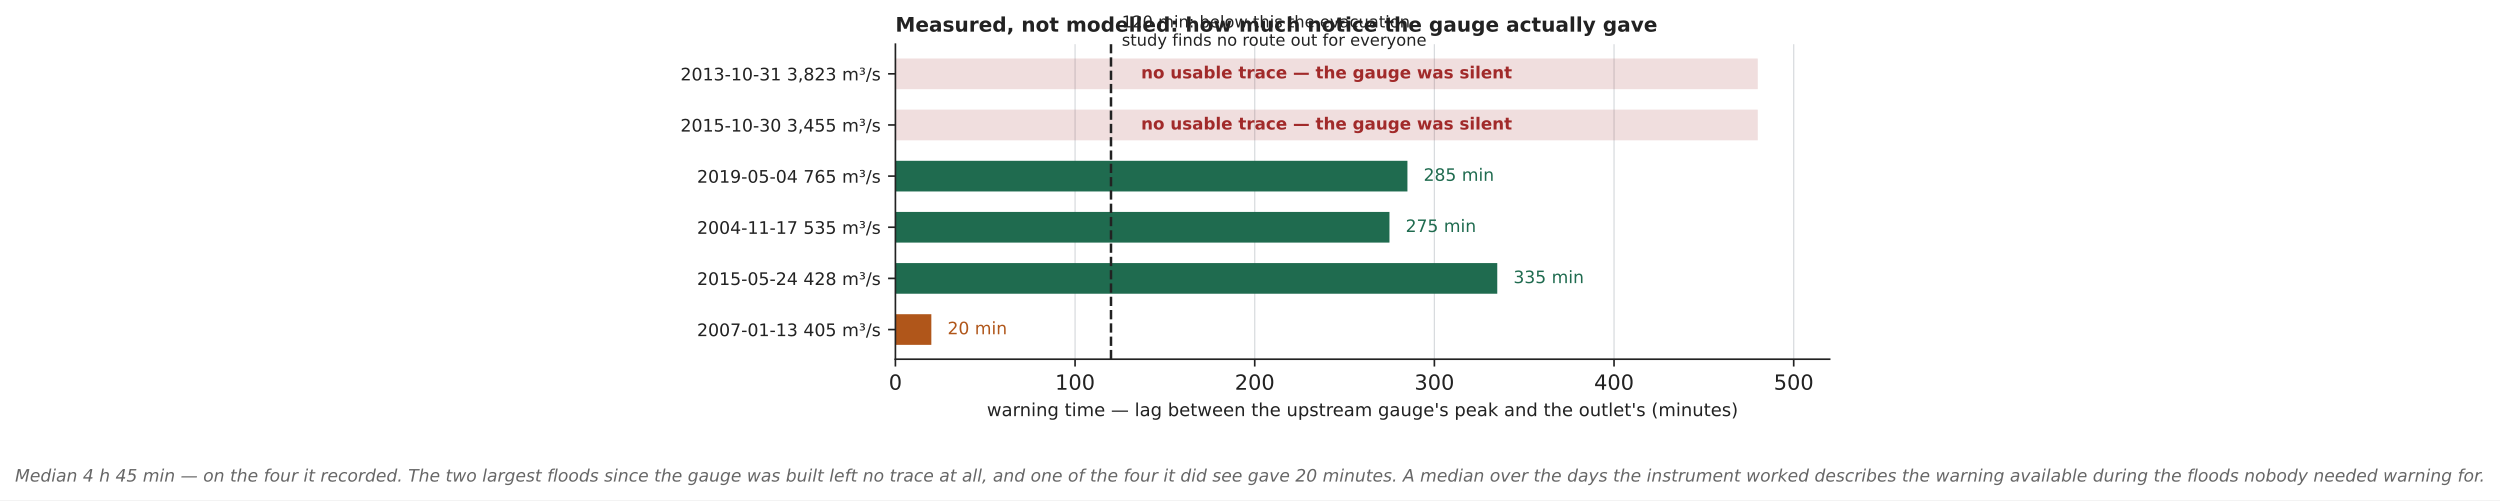
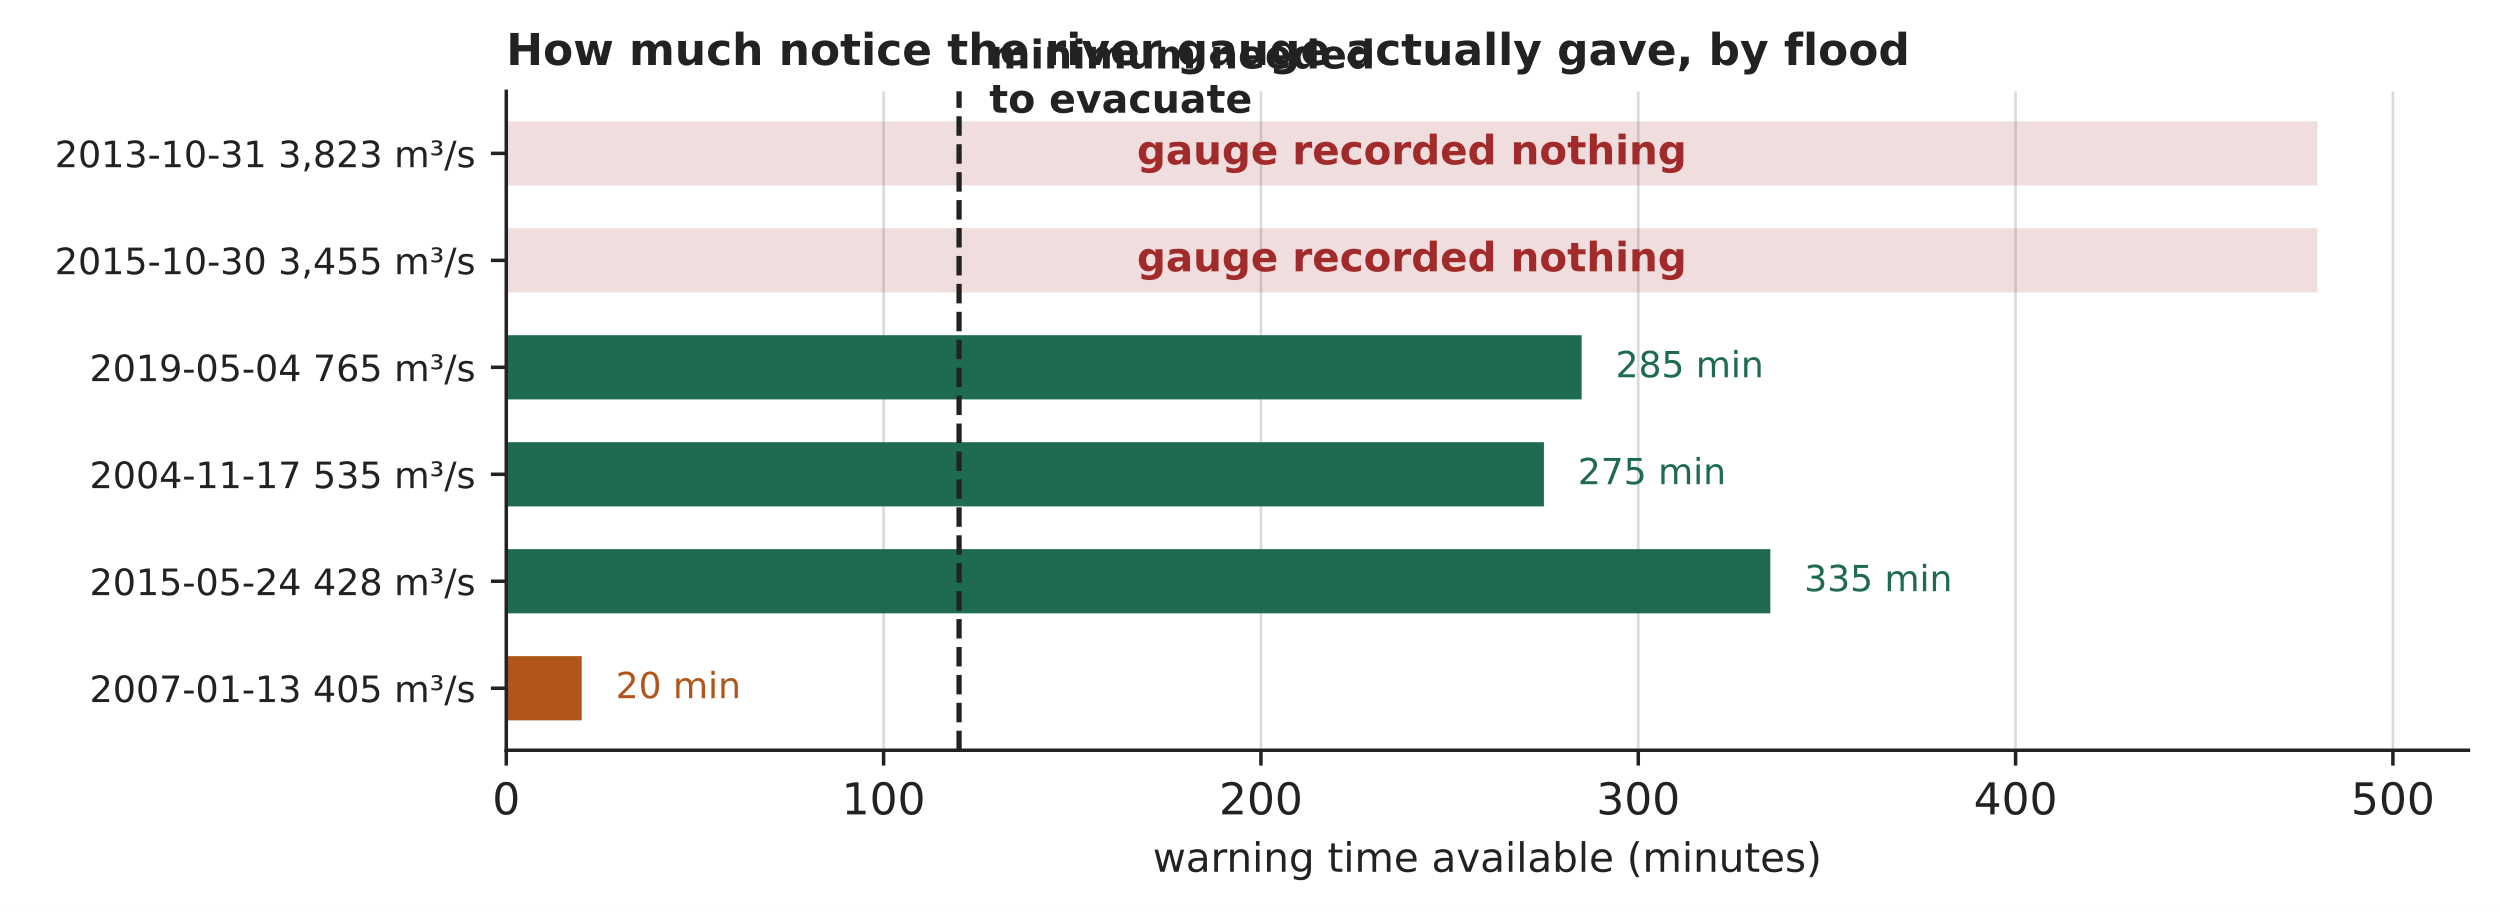
- <svg xmlns="http://www.w3.org/2000/svg" xmlns:xlink="http://www.w3.org/1999/xlink" width="1195.591pt" height="239.211pt" viewBox="0 0 1195.591 239.211" version="1.1">
+ <svg xmlns="http://www.w3.org/2000/svg" xmlns:xlink="http://www.w3.org/1999/xlink" width="569.261pt" height="207.62pt" viewBox="0 0 569.261 207.62" version="1.1">
  <defs>
    <style type="text/css">*{stroke-linejoin: round; stroke-linecap: butt}</style>
  </defs>
  <g id="figure_1">
    <g id="patch_1">
-       <path d="M 0 239.211  L 1195.591 239.211  L 1195.591 0  L 0 0  z " style="fill: #ffffff" />
+       <path d="M 0 207.62  L 569.261 207.62  L 569.261 0  L 0 0  z " style="fill: #ffffff" />
    </g>
    <g id="axes_1">
      <g id="patch_2">
-         <path d="M 428.215 171.785  L 874.995 171.785  L 874.995 21.127  L 428.215 21.127  z " style="fill: #ffffff" />
+         <path d="M 115.281 170.838  L 562.061 170.838  L 562.061 20.798  L 115.281 20.798  z " style="fill: #ffffff" />
      </g>
      <g id="matplotlib.axis_1">
        <g id="xtick_1">
          <g id="line2d_1">
-             <path d="M 428.215 171.785  L 428.215 21.127  " clip-path="url(#p976782161d)" style="fill: none; stroke: #c8ccd0; stroke-opacity: 0.7; stroke-width: 0.6; stroke-linecap: square" />
+             <path d="M 115.281 170.838  L 115.281 20.798  " clip-path="url(#pc37e1ee44e)" style="fill: none; stroke: #c8ccd0; stroke-opacity: 0.7; stroke-width: 0.6; stroke-linecap: square" />
          </g>
          <g id="line2d_2">
            <defs>
-               <path id="m561f302d81" d="M 0 0  L 0 3.5  " style="stroke: #222222; stroke-width: 0.8" />
+               <path id="m3142d00434" d="M 0 0  L 0 3.5  " style="stroke: #222222; stroke-width: 0.8" />
            </defs>
            <g>
-               <use xlink:href="#m561f302d81" x="428.215" y="171.785" style="fill: #222222; stroke: #222222; stroke-width: 0.8" />
+               <use xlink:href="#m3142d00434" x="115.281" y="170.838" style="fill: #222222; stroke: #222222; stroke-width: 0.8" />
            </g>
          </g>
          <g id="text_1">
-             <text style="fill: #222222; font: 10px 'DejaVu Sans'; text-anchor: middle" x="428.215" y="186.384" transform="rotate(-0 428.2154 186.3838)">0</text>
+             <text style="fill: #222222; font: 10px 'DejaVu Sans'; text-anchor: middle" x="115.281" y="185.437" transform="rotate(-0 115.281 185.4369)">0</text>
          </g>
        </g>
        <g id="xtick_2">
          <g id="line2d_3">
-             <path d="M 514.135 171.785  L 514.135 21.127  " clip-path="url(#p976782161d)" style="fill: none; stroke: #c8ccd0; stroke-opacity: 0.7; stroke-width: 0.6; stroke-linecap: square" />
+             <path d="M 201.2 170.838  L 201.2 20.798  " clip-path="url(#pc37e1ee44e)" style="fill: none; stroke: #c8ccd0; stroke-opacity: 0.7; stroke-width: 0.6; stroke-linecap: square" />
          </g>
          <g id="line2d_4">
            <g>
-               <use xlink:href="#m561f302d81" x="514.135" y="171.785" style="fill: #222222; stroke: #222222; stroke-width: 0.8" />
+               <use xlink:href="#m3142d00434" x="201.2" y="170.838" style="fill: #222222; stroke: #222222; stroke-width: 0.8" />
            </g>
          </g>
          <g id="text_2">
-             <text style="fill: #222222; font: 10px 'DejaVu Sans'; text-anchor: middle" x="514.135" y="186.384" transform="rotate(-0 514.1346 186.3838)">100</text>
+             <text style="fill: #222222; font: 10px 'DejaVu Sans'; text-anchor: middle" x="201.2" y="185.437" transform="rotate(-0 201.2003 185.4369)">100</text>
          </g>
        </g>
        <g id="xtick_3">
          <g id="line2d_5">
-             <path d="M 600.054 171.785  L 600.054 21.127  " clip-path="url(#p976782161d)" style="fill: none; stroke: #c8ccd0; stroke-opacity: 0.7; stroke-width: 0.6; stroke-linecap: square" />
+             <path d="M 287.119 170.838  L 287.119 20.798  " clip-path="url(#pc37e1ee44e)" style="fill: none; stroke: #c8ccd0; stroke-opacity: 0.7; stroke-width: 0.6; stroke-linecap: square" />
          </g>
          <g id="line2d_6">
            <g>
-               <use xlink:href="#m561f302d81" x="600.054" y="171.785" style="fill: #222222; stroke: #222222; stroke-width: 0.8" />
+               <use xlink:href="#m3142d00434" x="287.119" y="170.838" style="fill: #222222; stroke: #222222; stroke-width: 0.8" />
            </g>
          </g>
          <g id="text_3">
-             <text style="fill: #222222; font: 10px 'DejaVu Sans'; text-anchor: middle" x="600.054" y="186.384" transform="rotate(-0 600.0539 186.3838)">200</text>
+             <text style="fill: #222222; font: 10px 'DejaVu Sans'; text-anchor: middle" x="287.119" y="185.437" transform="rotate(-0 287.1195 185.4369)">200</text>
          </g>
        </g>
        <g id="xtick_4">
          <g id="line2d_7">
-             <path d="M 685.973 171.785  L 685.973 21.127  " clip-path="url(#p976782161d)" style="fill: none; stroke: #c8ccd0; stroke-opacity: 0.7; stroke-width: 0.6; stroke-linecap: square" />
+             <path d="M 373.039 170.838  L 373.039 20.798  " clip-path="url(#pc37e1ee44e)" style="fill: none; stroke: #c8ccd0; stroke-opacity: 0.7; stroke-width: 0.6; stroke-linecap: square" />
          </g>
          <g id="line2d_8">
            <g>
-               <use xlink:href="#m561f302d81" x="685.973" y="171.785" style="fill: #222222; stroke: #222222; stroke-width: 0.8" />
+               <use xlink:href="#m3142d00434" x="373.039" y="170.838" style="fill: #222222; stroke: #222222; stroke-width: 0.8" />
            </g>
          </g>
          <g id="text_4">
-             <text style="fill: #222222; font: 10px 'DejaVu Sans'; text-anchor: middle" x="685.973" y="186.384" transform="rotate(-0 685.9731 186.3838)">300</text>
+             <text style="fill: #222222; font: 10px 'DejaVu Sans'; text-anchor: middle" x="373.039" y="185.437" transform="rotate(-0 373.0387 185.4369)">300</text>
          </g>
        </g>
        <g id="xtick_5">
          <g id="line2d_9">
-             <path d="M 771.892 171.785  L 771.892 21.127  " clip-path="url(#p976782161d)" style="fill: none; stroke: #c8ccd0; stroke-opacity: 0.7; stroke-width: 0.6; stroke-linecap: square" />
+             <path d="M 458.958 170.838  L 458.958 20.798  " clip-path="url(#pc37e1ee44e)" style="fill: none; stroke: #c8ccd0; stroke-opacity: 0.7; stroke-width: 0.6; stroke-linecap: square" />
          </g>
          <g id="line2d_10">
            <g>
-               <use xlink:href="#m561f302d81" x="771.892" y="171.785" style="fill: #222222; stroke: #222222; stroke-width: 0.8" />
+               <use xlink:href="#m3142d00434" x="458.958" y="170.838" style="fill: #222222; stroke: #222222; stroke-width: 0.8" />
            </g>
          </g>
          <g id="text_5">
-             <text style="fill: #222222; font: 10px 'DejaVu Sans'; text-anchor: middle" x="771.892" y="186.384" transform="rotate(-0 771.8923 186.3838)">400</text>
+             <text style="fill: #222222; font: 10px 'DejaVu Sans'; text-anchor: middle" x="458.958" y="185.437" transform="rotate(-0 458.958 185.4369)">400</text>
          </g>
        </g>
        <g id="xtick_6">
          <g id="line2d_11">
-             <path d="M 857.812 171.785  L 857.812 21.127  " clip-path="url(#p976782161d)" style="fill: none; stroke: #c8ccd0; stroke-opacity: 0.7; stroke-width: 0.6; stroke-linecap: square" />
+             <path d="M 544.877 170.838  L 544.877 20.798  " clip-path="url(#pc37e1ee44e)" style="fill: none; stroke: #c8ccd0; stroke-opacity: 0.7; stroke-width: 0.6; stroke-linecap: square" />
          </g>
          <g id="line2d_12">
            <g>
-               <use xlink:href="#m561f302d81" x="857.812" y="171.785" style="fill: #222222; stroke: #222222; stroke-width: 0.8" />
+               <use xlink:href="#m3142d00434" x="544.877" y="170.838" style="fill: #222222; stroke: #222222; stroke-width: 0.8" />
            </g>
          </g>
          <g id="text_6">
-             <text style="fill: #222222; font: 10px 'DejaVu Sans'; text-anchor: middle" x="857.812" y="186.384" transform="rotate(-0 857.8115 186.3838)">500</text>
+             <text style="fill: #222222; font: 10px 'DejaVu Sans'; text-anchor: middle" x="544.877" y="185.437" transform="rotate(-0 544.8772 185.4369)">500</text>
          </g>
        </g>
        <g id="text_7">
-           <text style="fill: #222222; font: 8.6px 'DejaVu Sans'; text-anchor: middle" x="651.605" y="198.998" transform="rotate(-0 651.6054 198.9981)">warning time — lag between the upstream gauge's peak and the outlet's (minutes)</text>
+           <text style="fill: #222222; font: 9.2px 'DejaVu Sans'; text-anchor: middle" x="338.671" y="198.507" transform="rotate(-0 338.671 198.5071)">warning time available  (minutes)</text>
        </g>
      </g>
      <g id="matplotlib.axis_2">
        <g id="ytick_1">
          <g id="line2d_13">
            <defs>
-               <path id="me00f28f18d" d="M 0 0  L -3.5 0  " style="stroke: #222222; stroke-width: 0.8" />
+               <path id="m0e4f112aec" d="M 0 0  L -3.5 0  " style="stroke: #222222; stroke-width: 0.8" />
            </defs>
            <g>
-               <use xlink:href="#me00f28f18d" x="428.215" y="35.313" style="fill: #222222; stroke: #222222; stroke-width: 0.8" />
+               <use xlink:href="#m0e4f112aec" x="115.281" y="34.926" style="fill: #222222; stroke: #222222; stroke-width: 0.8" />
            </g>
          </g>
          <g id="text_8">
-             <text style="fill: #222222; font: 8.3px 'DejaVu Sans'; text-anchor: end" x="421.215" y="38.466" transform="rotate(-0 421.2154 38.46603)">2013-10-31   3,823 m³/s</text>
+             <text style="fill: #222222; font: 8.3px 'DejaVu Sans'; text-anchor: end" x="108.281" y="38.079" transform="rotate(-0 108.281 38.07893)">2013-10-31   3,823 m³/s</text>
          </g>
        </g>
        <g id="ytick_2">
          <g id="line2d_14">
            <g>
-               <use xlink:href="#me00f28f18d" x="428.215" y="59.77" style="fill: #222222; stroke: #222222; stroke-width: 0.8" />
+               <use xlink:href="#m0e4f112aec" x="115.281" y="59.283" style="fill: #222222; stroke: #222222; stroke-width: 0.8" />
            </g>
          </g>
          <g id="text_9">
-             <text style="fill: #222222; font: 8.3px 'DejaVu Sans'; text-anchor: end" x="421.215" y="62.924" transform="rotate(-0 421.2154 62.9235)">2015-10-30   3,455 m³/s</text>
+             <text style="fill: #222222; font: 8.3px 'DejaVu Sans'; text-anchor: end" x="108.281" y="62.436" transform="rotate(-0 108.281 62.43608)">2015-10-30   3,455 m³/s</text>
          </g>
        </g>
        <g id="ytick_3">
          <g id="line2d_15">
            <g>
-               <use xlink:href="#me00f28f18d" x="428.215" y="84.228" style="fill: #222222; stroke: #222222; stroke-width: 0.8" />
+               <use xlink:href="#m0e4f112aec" x="115.281" y="83.64" style="fill: #222222; stroke: #222222; stroke-width: 0.8" />
            </g>
          </g>
          <g id="text_10">
-             <text style="fill: #222222; font: 8.3px 'DejaVu Sans'; text-anchor: end" x="421.215" y="87.381" transform="rotate(-0 421.2154 87.38097)">2019-05-04   765 m³/s</text>
+             <text style="fill: #222222; font: 8.3px 'DejaVu Sans'; text-anchor: end" x="108.281" y="86.793" transform="rotate(-0 108.281 86.79322)">2019-05-04   765 m³/s</text>
          </g>
        </g>
        <g id="ytick_4">
          <g id="line2d_16">
            <g>
-               <use xlink:href="#me00f28f18d" x="428.215" y="108.685" style="fill: #222222; stroke: #222222; stroke-width: 0.8" />
+               <use xlink:href="#m0e4f112aec" x="115.281" y="107.997" style="fill: #222222; stroke: #222222; stroke-width: 0.8" />
            </g>
          </g>
          <g id="text_11">
-             <text style="fill: #222222; font: 8.3px 'DejaVu Sans'; text-anchor: end" x="421.215" y="111.838" transform="rotate(-0 421.2154 111.8384)">2004-11-17   535 m³/s</text>
+             <text style="fill: #222222; font: 8.3px 'DejaVu Sans'; text-anchor: end" x="108.281" y="111.15" transform="rotate(-0 108.281 111.1504)">2004-11-17   535 m³/s</text>
          </g>
        </g>
        <g id="ytick_5">
          <g id="line2d_17">
            <g>
-               <use xlink:href="#me00f28f18d" x="428.215" y="133.143" style="fill: #222222; stroke: #222222; stroke-width: 0.8" />
+               <use xlink:href="#m0e4f112aec" x="115.281" y="132.354" style="fill: #222222; stroke: #222222; stroke-width: 0.8" />
            </g>
          </g>
          <g id="text_12">
-             <text style="fill: #222222; font: 8.3px 'DejaVu Sans'; text-anchor: end" x="421.215" y="136.296" transform="rotate(-0 421.2154 136.2959)">2015-05-24   428 m³/s</text>
+             <text style="fill: #222222; font: 8.3px 'DejaVu Sans'; text-anchor: end" x="108.281" y="135.508" transform="rotate(-0 108.281 135.5075)">2015-05-24   428 m³/s</text>
          </g>
        </g>
        <g id="ytick_6">
          <g id="line2d_18">
            <g>
-               <use xlink:href="#me00f28f18d" x="428.215" y="157.6" style="fill: #222222; stroke: #222222; stroke-width: 0.8" />
+               <use xlink:href="#m0e4f112aec" x="115.281" y="156.711" style="fill: #222222; stroke: #222222; stroke-width: 0.8" />
            </g>
          </g>
          <g id="text_13">
-             <text style="fill: #222222; font: 8.3px 'DejaVu Sans'; text-anchor: end" x="421.215" y="160.753" transform="rotate(-0 421.2154 160.7534)">2007-01-13   405 m³/s</text>
+             <text style="fill: #222222; font: 8.3px 'DejaVu Sans'; text-anchor: end" x="108.281" y="159.865" transform="rotate(-0 108.281 159.8646)">2007-01-13   405 m³/s</text>
          </g>
        </g>
      </g>
      <g id="patch_3">
-         <path d="M 428.215 42.65  L 840.628 42.65  L 840.628 27.975  L 428.215 27.975  z " clip-path="url(#p976782161d)" style="fill: #a12a2a; opacity: 0.16" />
+         <path d="M 115.281 42.233  L 527.693 42.233  L 527.693 27.618  L 115.281 27.618  z " clip-path="url(#pc37e1ee44e)" style="fill: #a12a2a; opacity: 0.16" />
      </g>
      <g id="patch_4">
-         <path d="M 428.215 67.107  L 840.628 67.107  L 840.628 52.433  L 428.215 52.433  z " clip-path="url(#p976782161d)" style="fill: #a12a2a; opacity: 0.16" />
+         <path d="M 115.281 66.59  L 527.693 66.59  L 527.693 51.976  L 115.281 51.976  z " clip-path="url(#pc37e1ee44e)" style="fill: #a12a2a; opacity: 0.16" />
      </g>
      <g id="patch_5">
-         <path d="M 428.215 91.565  L 673.085 91.565  L 673.085 76.89  L 428.215 76.89  z " clip-path="url(#p976782161d)" style="fill: #1f6b4f" />
+         <path d="M 115.281 90.947  L 360.151 90.947  L 360.151 76.333  L 115.281 76.333  z " clip-path="url(#pc37e1ee44e)" style="fill: #1f6b4f" />
      </g>
      <g id="patch_6">
-         <path d="M 428.215 116.022  L 664.493 116.022  L 664.493 101.348  L 428.215 101.348  z " clip-path="url(#p976782161d)" style="fill: #1f6b4f" />
+         <path d="M 115.281 115.304  L 351.559 115.304  L 351.559 100.69  L 115.281 100.69  z " clip-path="url(#pc37e1ee44e)" style="fill: #1f6b4f" />
      </g>
      <g id="patch_7">
-         <path d="M 428.215 140.48  L 716.045 140.48  L 716.045 125.805  L 428.215 125.805  z " clip-path="url(#p976782161d)" style="fill: #1f6b4f" />
+         <path d="M 115.281 139.661  L 403.11 139.661  L 403.11 125.047  L 115.281 125.047  z " clip-path="url(#pc37e1ee44e)" style="fill: #1f6b4f" />
      </g>
      <g id="patch_8">
-         <path d="M 428.215 164.937  L 445.399 164.937  L 445.399 150.263  L 428.215 150.263  z " clip-path="url(#p976782161d)" style="fill: #b0561a" />
+         <path d="M 115.281 164.018  L 132.465 164.018  L 132.465 149.404  L 115.281 149.404  z " clip-path="url(#pc37e1ee44e)" style="fill: #b0561a" />
      </g>
      <g id="patch_9">
-         <path d="M 428.215 171.785  L 428.215 21.127  " style="fill: none; stroke: #222222; stroke-width: 0.8; stroke-linejoin: miter; stroke-linecap: square" />
+         <path d="M 115.281 170.838  L 115.281 20.798  " style="fill: none; stroke: #222222; stroke-width: 0.8; stroke-linejoin: miter; stroke-linecap: square" />
      </g>
      <g id="patch_10">
-         <path d="M 428.215 171.785  L 874.995 171.785  " style="fill: none; stroke: #222222; stroke-width: 0.8; stroke-linejoin: miter; stroke-linecap: square" />
+         <path d="M 115.281 170.838  L 562.061 170.838  " style="fill: none; stroke: #222222; stroke-width: 0.8; stroke-linejoin: miter; stroke-linecap: square" />
      </g>
      <g id="text_14">
-         <text style="fill: #1f6b4f; font: 8.2px 'DejaVu Sans'; text-anchor: start" x="680.818" y="86.49" transform="rotate(-0 680.8179 86.49031)">285 min</text>
+         <text style="fill: #1f6b4f; font: 8.2px 'DejaVu Sans'; text-anchor: start" x="367.884" y="85.903" transform="rotate(-0 367.8836 85.90255)">285 min</text>
      </g>
      <g id="text_15">
-         <text style="fill: #1f6b4f; font: 8.2px 'DejaVu Sans'; text-anchor: start" x="672.226" y="110.948" transform="rotate(-0 672.226 110.9478)">275 min</text>
+         <text style="fill: #1f6b4f; font: 8.2px 'DejaVu Sans'; text-anchor: start" x="359.292" y="110.26" transform="rotate(-0 359.2916 110.2597)">275 min</text>
      </g>
      <g id="text_16">
-         <text style="fill: #1f6b4f; font: 8.2px 'DejaVu Sans'; text-anchor: start" x="723.778" y="135.405" transform="rotate(-0 723.7775 135.4052)">335 min</text>
+         <text style="fill: #1f6b4f; font: 8.2px 'DejaVu Sans'; text-anchor: start" x="410.843" y="134.617" transform="rotate(-0 410.8432 134.6168)">335 min</text>
      </g>
      <g id="text_17">
-         <text style="fill: #b0561a; font: 8.2px 'DejaVu Sans'; text-anchor: start" x="453.132" y="159.863" transform="rotate(-0 453.132 159.8627)">20 min</text>
+         <text style="fill: #b0561a; font: 8.2px 'DejaVu Sans'; text-anchor: start" x="140.198" y="158.974" transform="rotate(-0 140.1976 158.974)">20 min</text>
      </g>
      <g id="line2d_19">
-         <path d="M 531.318 171.785  L 531.318 21.127  " clip-path="url(#p976782161d)" style="fill: none; stroke-dasharray: 4.44,1.92; stroke-dashoffset: 0; stroke: #222222; stroke-width: 1.2" />
+         <path d="M 218.384 170.838  L 218.384 20.798  " clip-path="url(#pc37e1ee44e)" style="fill: none; stroke-dasharray: 4.44,1.92; stroke-dashoffset: 0; stroke: #222222; stroke-width: 1.2" />
      </g>
      <g id="text_18">
-         <text style="fill: #222222; font: 7.8px 'DejaVu Sans'" transform="translate(536.4736 13.12678)">120 min: below this the evacuation</text>
-         <text style="fill: #222222; font: 7.8px 'DejaVu Sans'" transform="translate(536.4736 21.86107)">study finds no route out for everyone</text>
+         <text style="fill: #222222; font: 700 9px 'DejaVu Sans'" transform="translate(225.2576 15.59183)">minimum needed</text>
+         <text style="fill: #222222; font: 700 9px 'DejaVu Sans'" transform="translate(225.2576 25.66987)">to evacuate</text>
      </g>
      <g id="text_19">
-         <text style="fill: #222222; font: 700 9.6px 'DejaVu Sans'; text-anchor: start" x="428.215" y="15.127" transform="rotate(-0 428.2154 15.12735)">Measured, not modelled: how much notice the gauge actually gave</text>
+         <text style="fill: #222222; font: 700 10px 'DejaVu Sans'; text-anchor: start" x="115.281" y="14.798" transform="rotate(-0 115.281 14.79844)">How much notice the river gauge actually gave, by flood</text>
      </g>
      <g id="text_20">
-         <text style="fill: #a12a2a; font: 700 8px 'DejaVu Sans'; text-anchor: middle" x="634.422" y="37.489" transform="rotate(-0 634.4215 37.48893)">no usable trace — the gauge was silent</text>
+         <text style="fill: #a12a2a; font: 700 9.2px 'DejaVu Sans'; text-anchor: middle" x="321.487" y="37.428" transform="rotate(-0 321.4872 37.42827)">gauge recorded nothing</text>
      </g>
      <g id="text_21">
-         <text style="fill: #a12a2a; font: 700 8px 'DejaVu Sans'; text-anchor: middle" x="634.422" y="61.946" transform="rotate(-0 634.4215 61.9464)">no usable trace — the gauge was silent</text>
-       </g>
-     </g>
-     <g id="text_22">
-       <text style="fill: #666666; font: italic 8.2px 'DejaVu Sans'; text-anchor: middle" x="597.795" y="230.305" transform="rotate(-0 597.7954 230.3054)">Median 4 h 45 min — on the four it recorded. The two largest floods since the gauge was built left no trace at all, and one of the four it did see gave 20 minutes. A median over the days the instrument worked describes the warning available during the floods nobody needed warning for.</text>
+         <text style="fill: #a12a2a; font: 700 9.2px 'DejaVu Sans'; text-anchor: middle" x="321.487" y="61.785" transform="rotate(-0 321.4872 61.78541)">gauge recorded nothing</text>
+       </g>
    </g>
  </g>
  <defs>
-     <clipPath id="p976782161d">
-       <rect x="428.215" y="21.127" width="446.78" height="150.658" />
+     <clipPath id="pc37e1ee44e">
+       <rect x="115.281" y="20.798" width="446.78" height="150.04" />
    </clipPath>
  </defs>
</svg>
